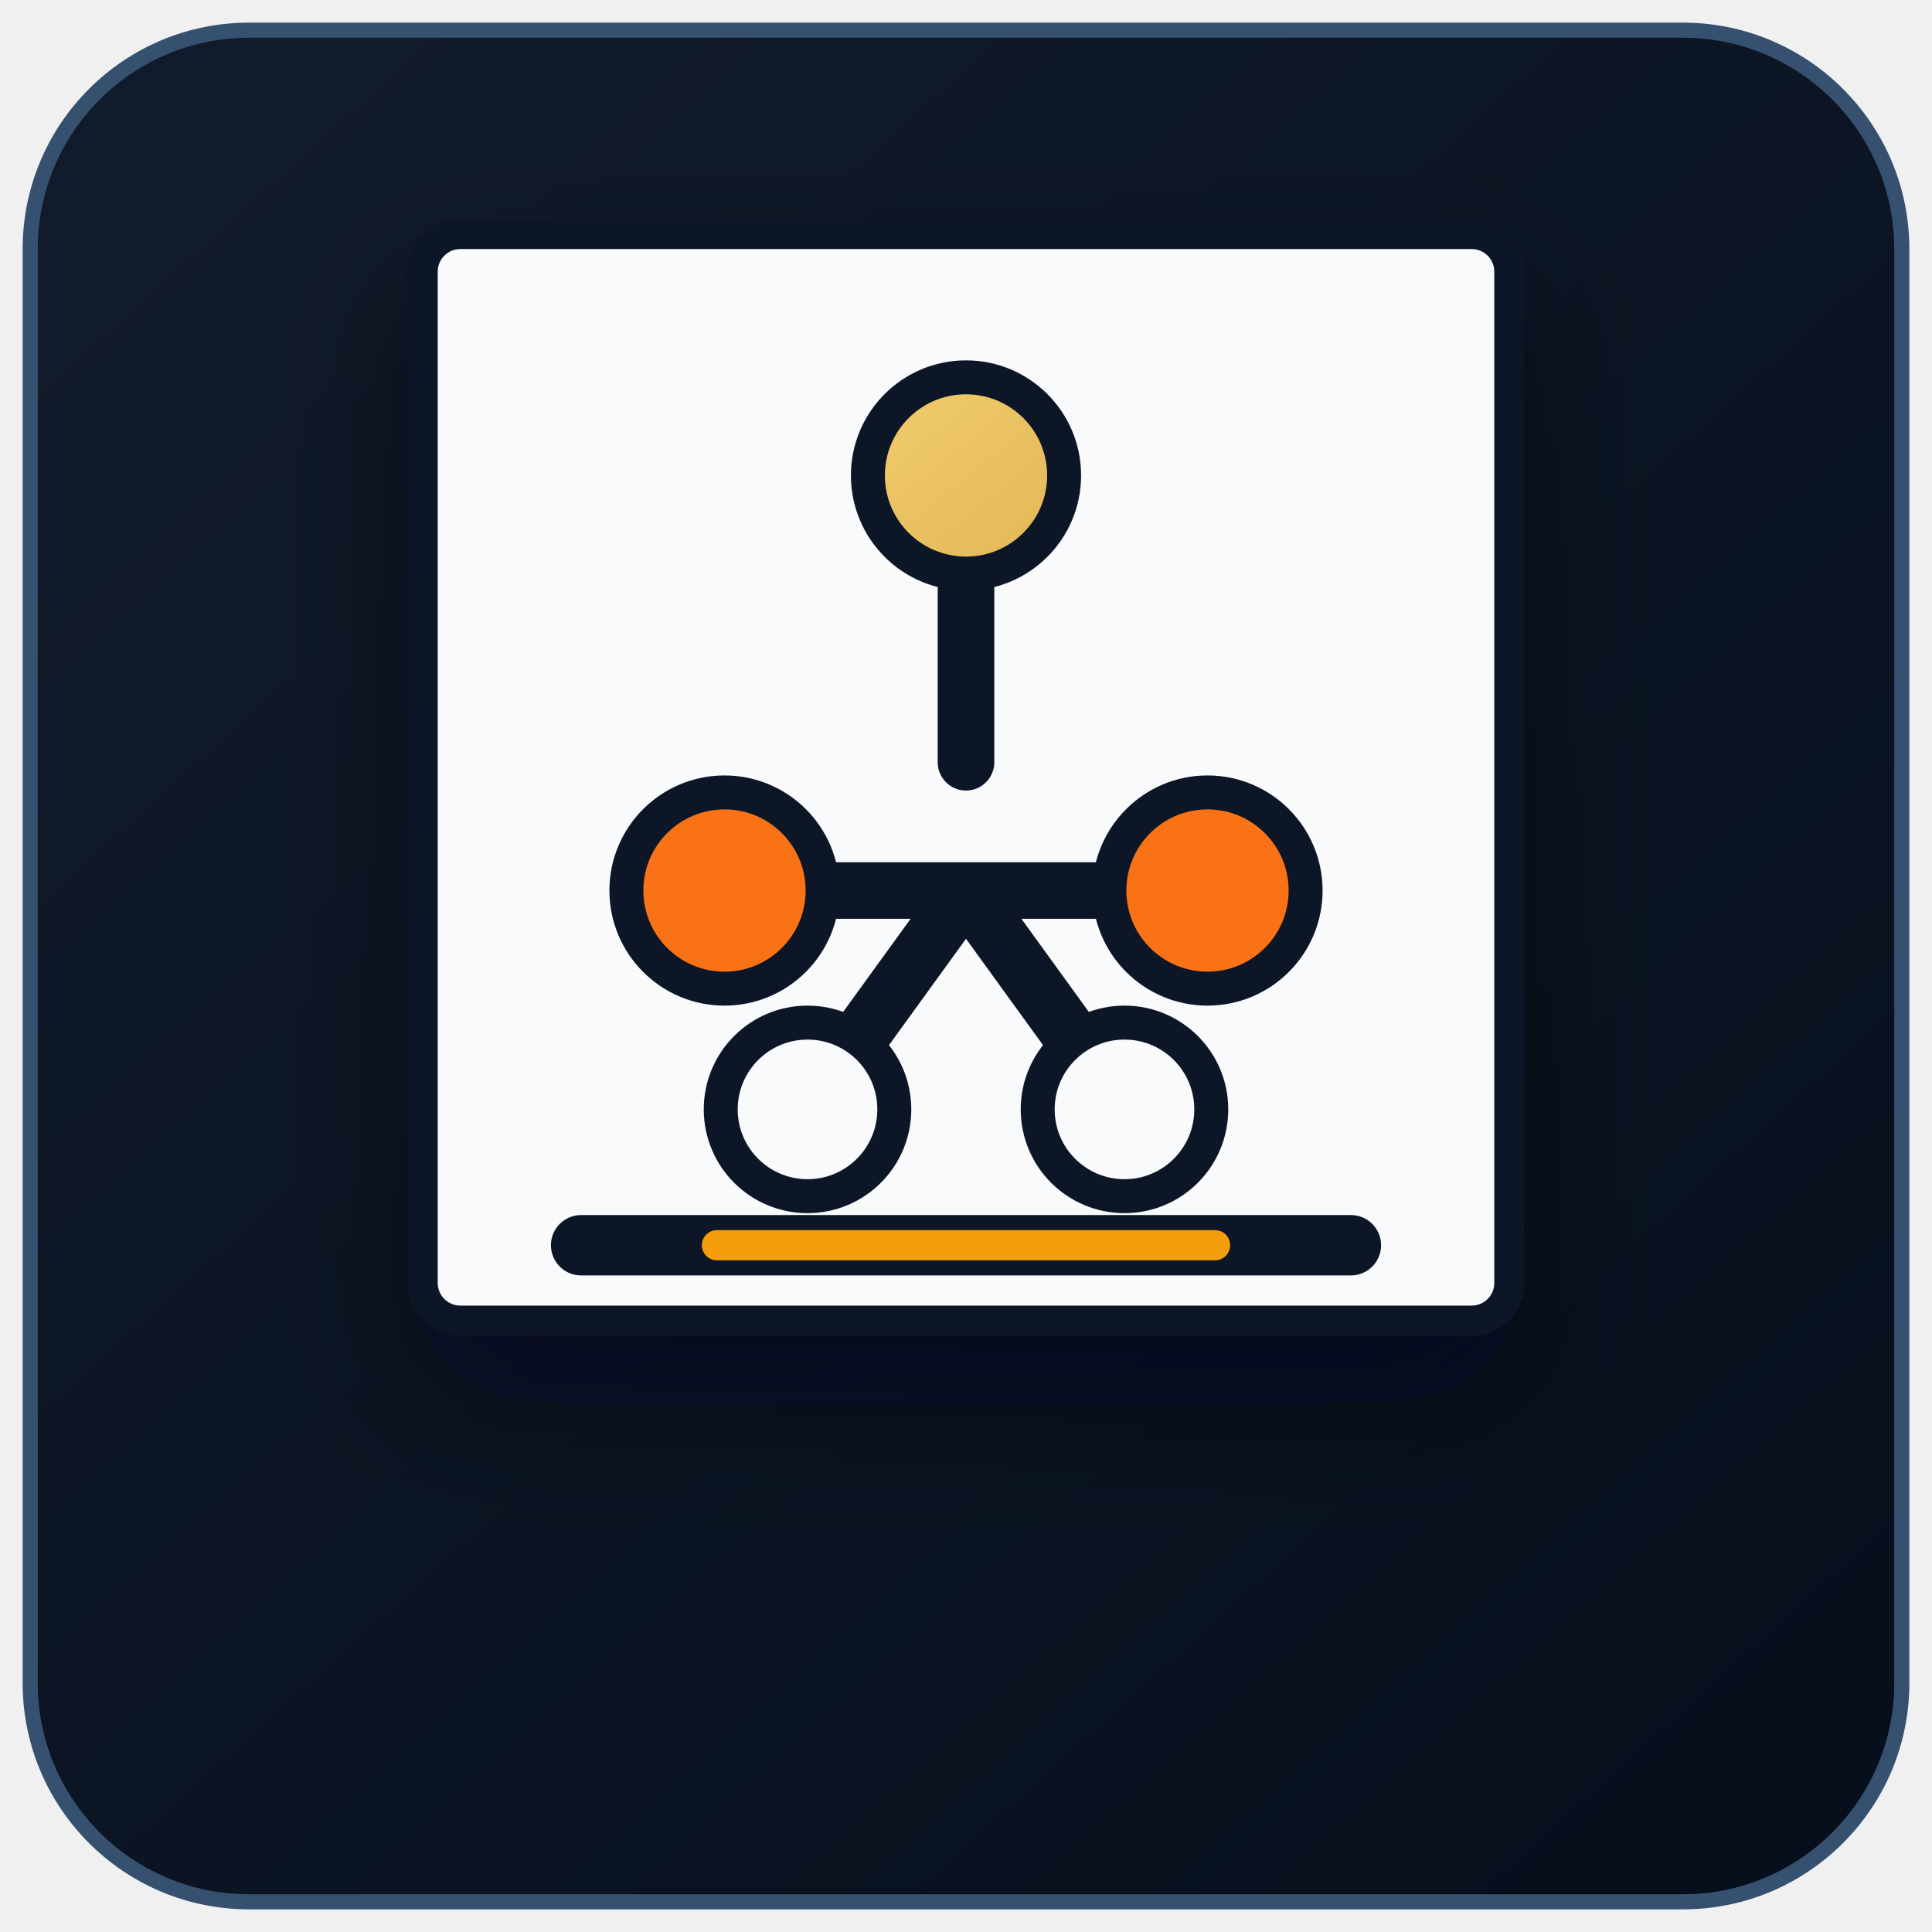
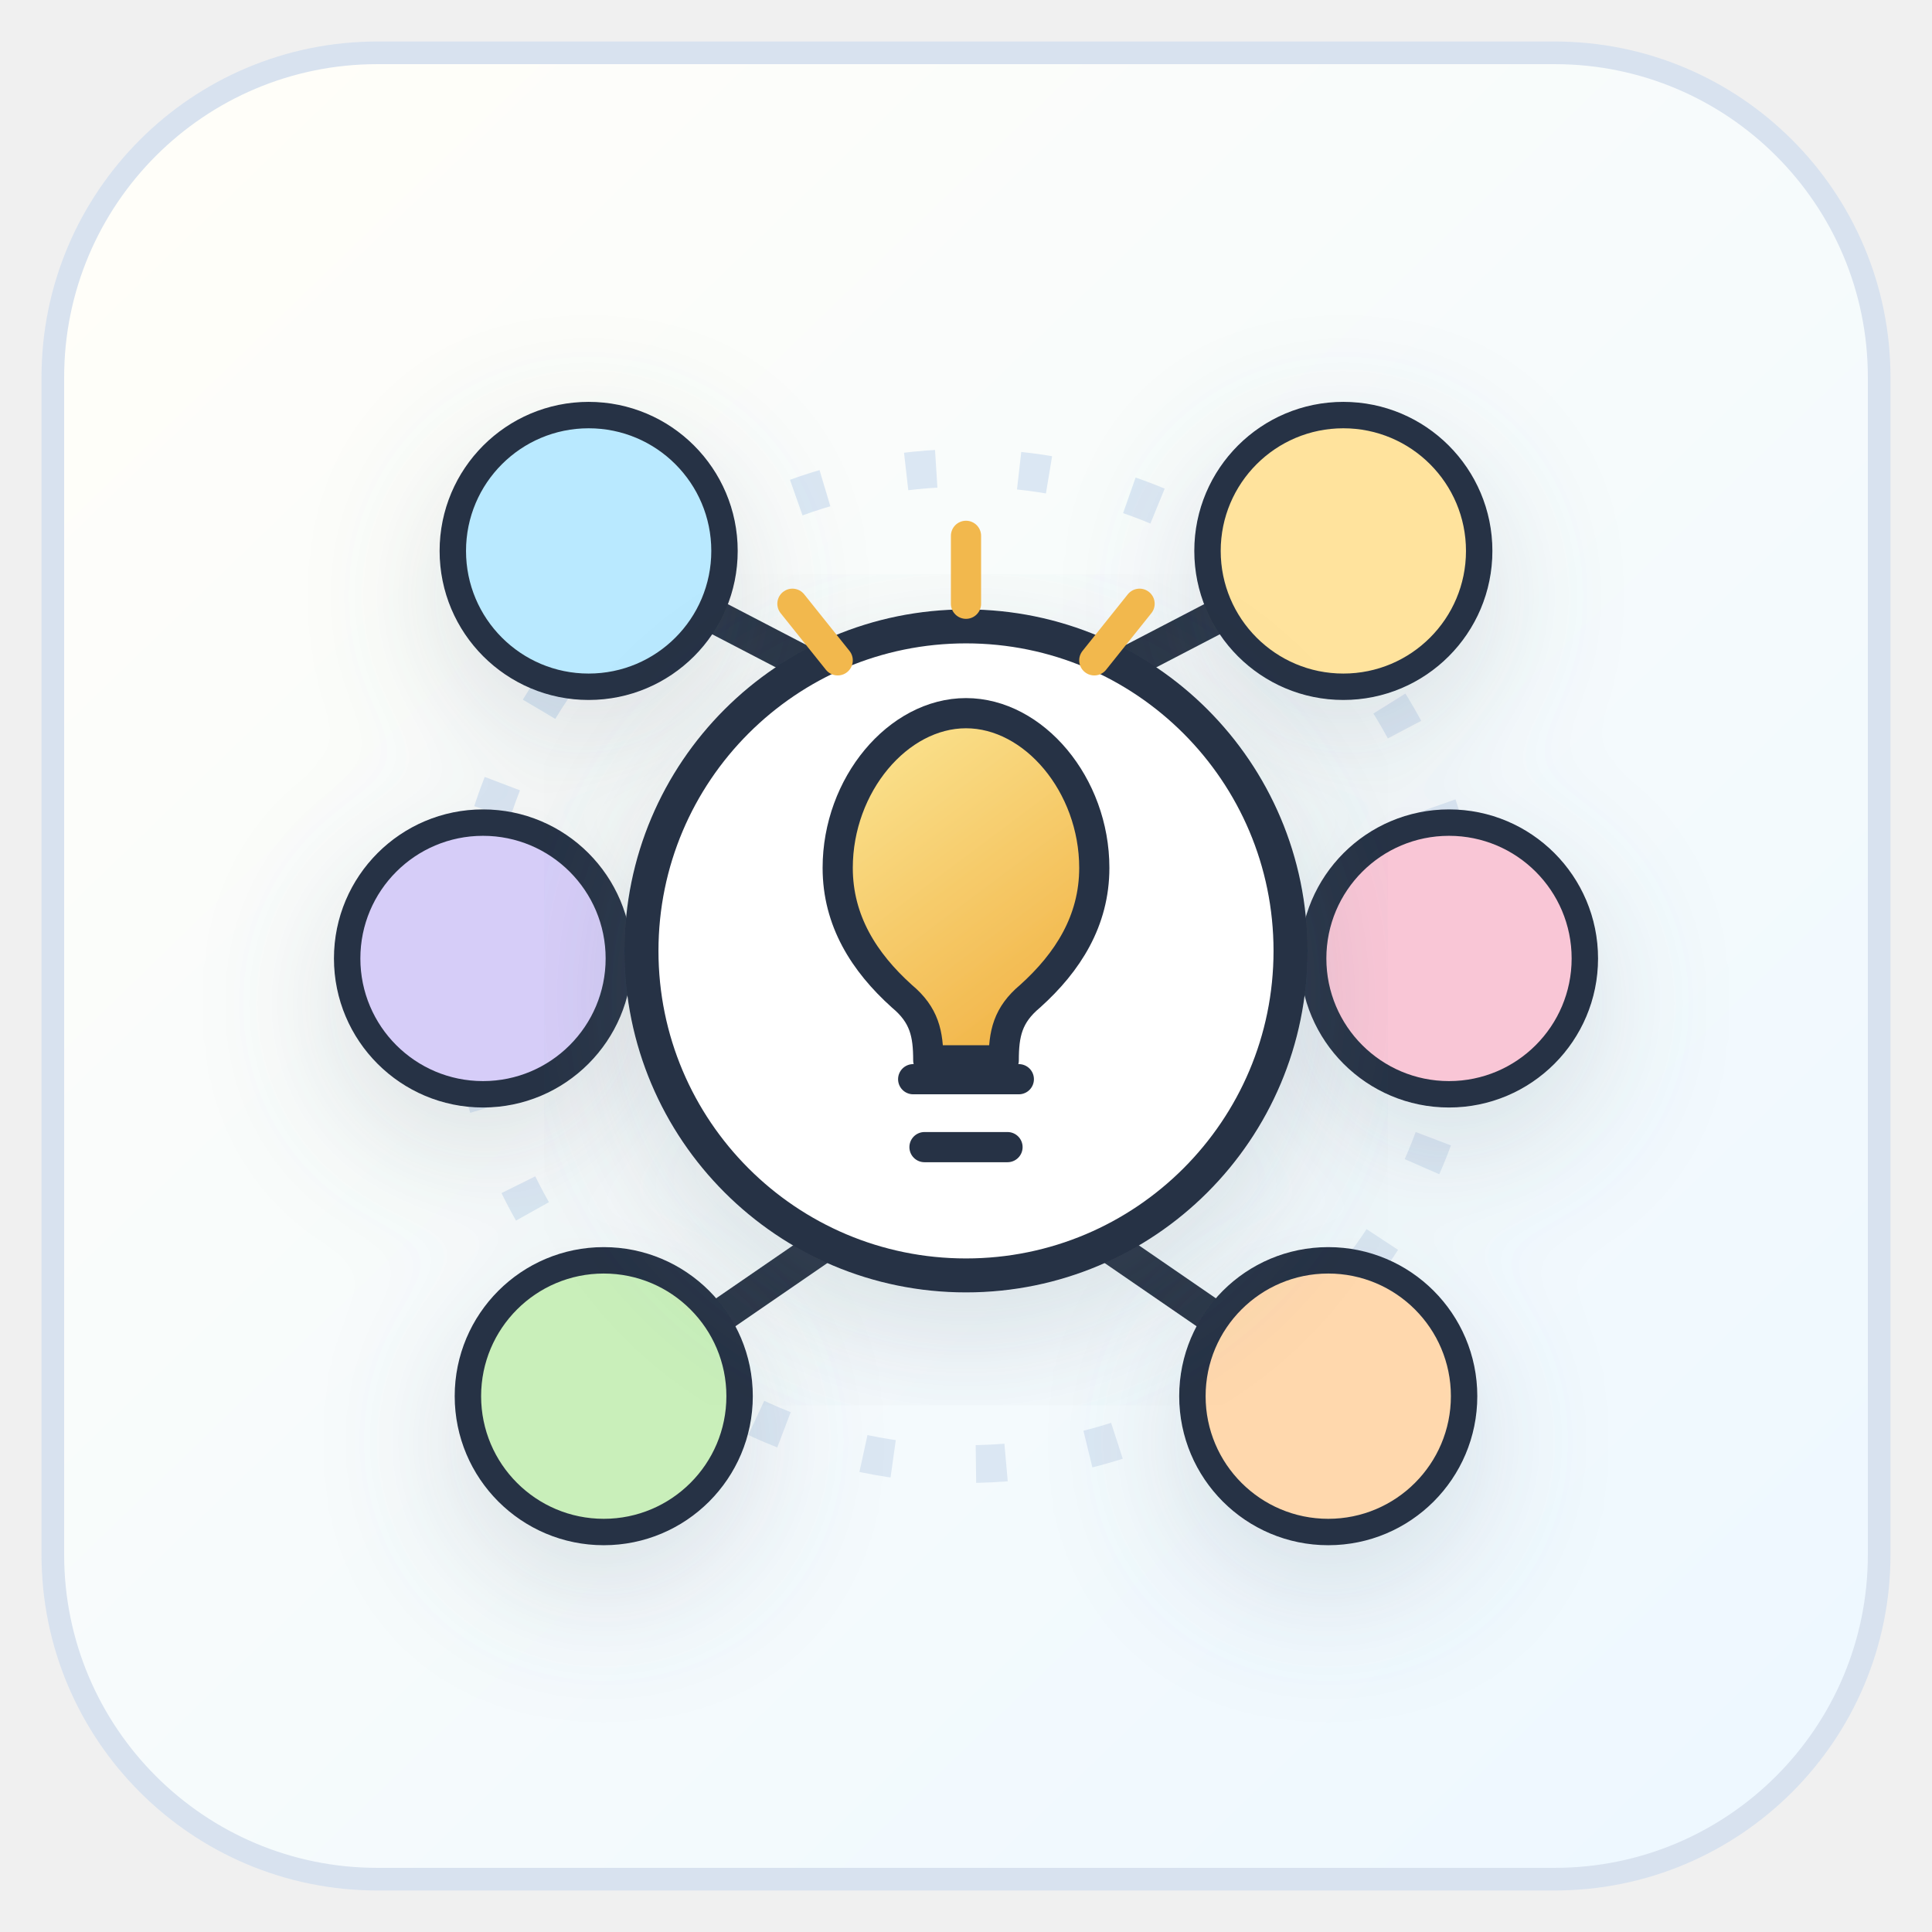
- <svg xmlns="http://www.w3.org/2000/svg" viewBox="0 0 512 512" role="img" aria-label="MindMap node badge icon candidate">
+ <svg xmlns="http://www.w3.org/2000/svg" viewBox="0 0 512 512" role="img" aria-label="MindMap pastel idea orbit icon candidate">
  <defs>
-     <linearGradient id="tile" x1="52" y1="34" x2="454" y2="480" gradientUnits="userSpaceOnUse">
-       <stop offset="0" stop-color="#121b2b" />
-       <stop offset="1" stop-color="#070f1d" />
+     <linearGradient id="paper" x1="48" y1="40" x2="464" y2="470" gradientUnits="userSpaceOnUse">
+       <stop offset="0" stop-color="#fffef9" />
+       <stop offset="1" stop-color="#eef8ff" />
    </linearGradient>
-     <linearGradient id="gold" x1="160" y1="118" x2="350" y2="352" gradientUnits="userSpaceOnUse">
-       <stop offset="0" stop-color="#f8d675" />
-       <stop offset="1" stop-color="#b7791f" />
+     <linearGradient id="bulb" x1="220" y1="156" x2="292" y2="252" gradientUnits="userSpaceOnUse">
+       <stop offset="0" stop-color="#fff6ad" />
+       <stop offset="1" stop-color="#f2b84d" />
    </linearGradient>
-     <filter id="lift" x="-20%" y="-20%" width="140%" height="150%">
-       <feDropShadow dx="0" dy="18" stdDeviation="18" flood-color="#020617" flood-opacity=".5" />
+     <filter id="shadow" x="-15%" y="-15%" width="130%" height="135%">
+       <feDropShadow dx="0" dy="12" stdDeviation="18" flood-color="#64748b" flood-opacity=".2" />
    </filter>
  </defs>
-   <rect x="8" y="8" width="496" height="496" rx="58" fill="url(#tile)" stroke="#36516f" stroke-width="4" />
-   <g filter="url(#lift)">
-     <rect x="112" y="62" width="288" height="288" rx="10" fill="#f8fafc" />
-     <rect x="112" y="62" width="288" height="288" rx="10" fill="none" stroke="#111827" stroke-width="8" />
-     <path d="M256 134v68M192 236h128M214 294l42-58 42 58" fill="none" stroke="#111827" stroke-width="15" stroke-linecap="round" stroke-linejoin="round" />
-     <circle cx="256" cy="126" r="26" fill="url(#gold)" stroke="#111827" stroke-width="9" />
-     <circle cx="192" cy="236" r="26" fill="#f97316" stroke="#111827" stroke-width="9" />
-     <circle cx="320" cy="236" r="26" fill="#f97316" stroke="#111827" stroke-width="9" />
-     <circle cx="214" cy="294" r="23" fill="#f8fafc" stroke="#111827" stroke-width="9" />
-     <circle cx="298" cy="294" r="23" fill="#f8fafc" stroke="#111827" stroke-width="9" />
-     <path d="M154 330h204" stroke="#111827" stroke-width="16" stroke-linecap="round" />
-     <path d="M190 330h132" stroke="#f59e0b" stroke-width="8" stroke-linecap="round" />
+   <rect x="14" y="14" width="484" height="484" rx="86" fill="url(#paper)" stroke="#d8e2ef" stroke-width="6" />
+   <path d="M256 256m-132 0a132 132 0 1 0 264 0a132 132 0 1 0-264 0" fill="none" stroke="#dbe7f3" stroke-width="10" stroke-dasharray="8 22" />
+   <g stroke="#273244" stroke-width="9" stroke-linecap="round" stroke-linejoin="round">
+     <path d="M256 198L156 146" />
+     <path d="M256 198l100-52" />
+     <path d="M256 254H128" />
+     <path d="M256 254h128" />
+     <path d="M256 304l-96 66" />
+     <path d="M256 304l96 66" />
  </g>
+   <g filter="url(#shadow)" stroke="#273244" stroke-width="7">
+     <circle cx="156" cy="146" r="36" fill="#b9e9ff" />
+     <circle cx="356" cy="146" r="36" fill="#ffe39d" />
+     <circle cx="128" cy="254" r="36" fill="#d6cdf8" />
+     <circle cx="384" cy="254" r="36" fill="#f9c6d6" />
+     <circle cx="160" cy="370" r="36" fill="#c9efba" />
+     <circle cx="352" cy="370" r="36" fill="#ffd8ad" />
+   </g>
+   <g filter="url(#shadow)">
+     <circle cx="256" cy="252" r="86" fill="#ffffff" stroke="#273244" stroke-width="9" />
+     <path d="M222 230c0-22 16-41 34-41s34 19 34 41c0 14-7 25-17 34-6 5-7 10-7 17h-20c0-7-1-12-7-17-10-9-17-20-17-34z" fill="url(#bulb)" stroke="#273244" stroke-width="8" stroke-linejoin="round" />
+     <path d="M242 286h28M245 304h22" stroke="#273244" stroke-width="8" stroke-linecap="round" />
+   </g>
+   <path d="M256 142v18M210 160l12 15M302 160l-12 15" stroke="#f2b84d" stroke-width="8" stroke-linecap="round" />
</svg>
